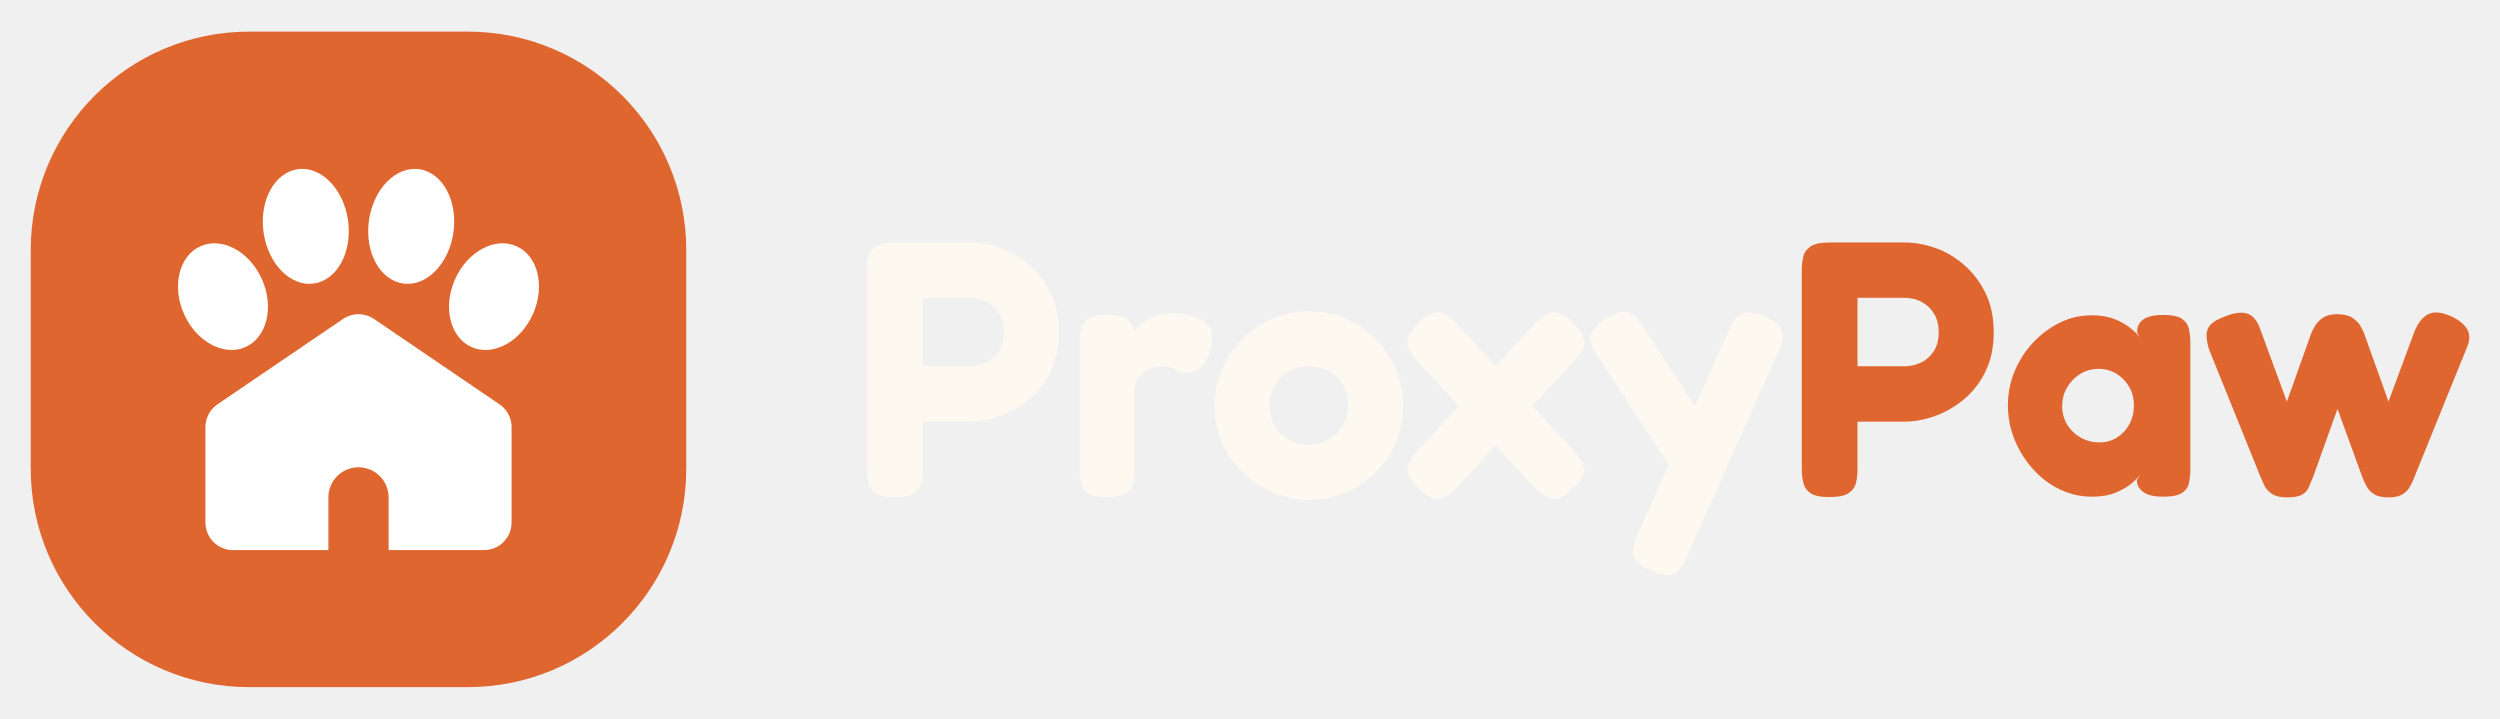
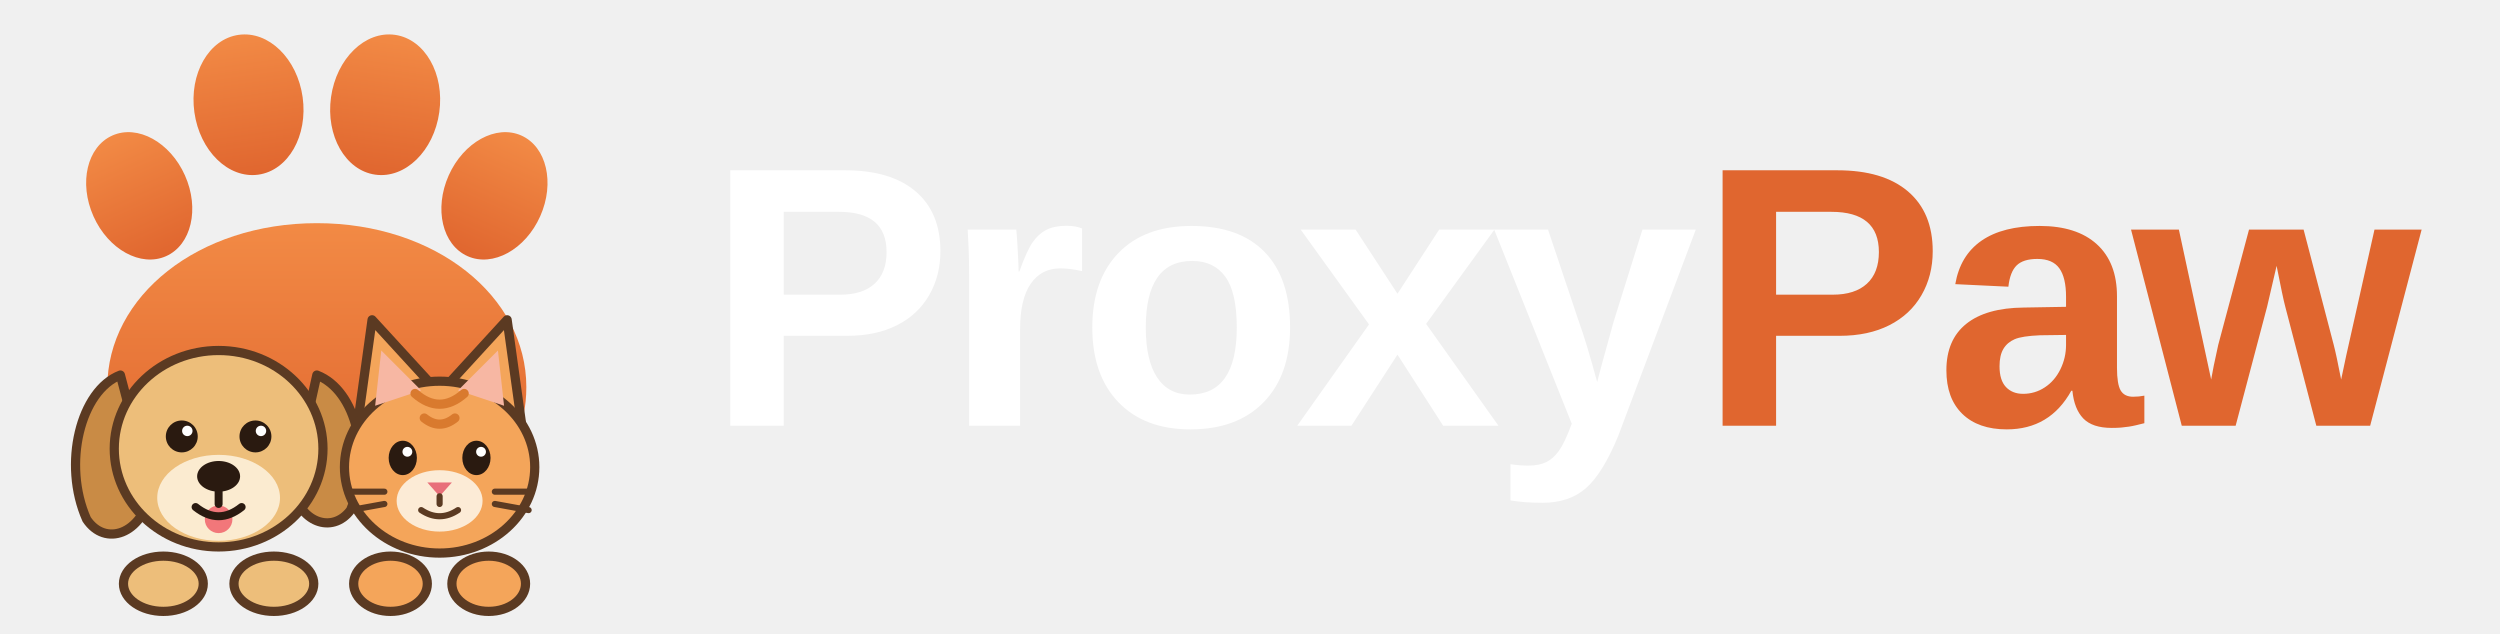
- <svg xmlns="http://www.w3.org/2000/svg" viewBox="-12 -12 976.295 280" width="480" height="138" role="img" aria-label="ProxyPaw">
+ <svg xmlns="http://www.w3.org/2000/svg" viewBox="0 0 1010 256" width="1010" height="256" role="img" aria-label="ProxyPaw">
  <defs>
-     <mask id="proxypaw-logo-dark-door" maskUnits="userSpaceOnUse" x="0" y="0" width="256" height="256">
-       <rect width="256" height="256" fill="#FFFFFF" />
-       <path d="M116 206V184a12 12 0 0 1 24 0V206Z" fill="#000000" />
-     </mask>
+     <linearGradient id="ppg" x1="0" y1="0" x2="0" y2="1">
+       <stop offset="0" stop-color="#f28a45" />
+       <stop offset="1" stop-color="#e0662f" />
+     </linearGradient>
  </defs>
-   <rect width="256" height="256" rx="85.33" fill="#E0662F" />
-   <g transform="translate(128 128) scale(0.98) translate(-128 -129)" fill="#FFFFFF">
-     <ellipse cx="74" cy="104" rx="17" ry="22" transform="rotate(-24 74 104)" />
-     <ellipse cx="107" cy="76" rx="17" ry="23" transform="rotate(-8 107 76)" />
-     <ellipse cx="149" cy="76" rx="17" ry="23" transform="rotate(8 149 76)" />
-     <ellipse cx="182" cy="104" rx="17" ry="22" transform="rotate(24 182 104)" />
-     <path d="M128 122L178 156V194H78V156Z" stroke="#FFFFFF" stroke-width="22" stroke-linejoin="round" mask="url(#proxypaw-logo-dark-door)" />
+   <g fill="url(#ppg)" transform="translate(128 0) scale(0.92) translate(-128 0)">
+     <ellipse cx="50" cy="86" rx="22" ry="29" transform="rotate(-24 50 86)" />
+     <ellipse cx="98" cy="46" rx="24" ry="31" transform="rotate(-8 98 46)" />
+     <ellipse cx="158" cy="46" rx="24" ry="31" transform="rotate(8 158 46)" />
+     <ellipse cx="206" cy="86" rx="22" ry="29" transform="rotate(24 206 86)" />
+     <path d="M128 98C180 98 220 130 220 170C220 204 194 218 166 214C152 212 140 207 128 207C116 207 104 212 90 214C62 218 36 204 36 170C36 130 76 98 128 98Z" />
  </g>
-   <path fill="#FDF9F0" d="M337.35 181.76Q332.09 181.76 329.88 180.2Q327.68 178.63 327.11 176.07Q326.54 173.51 326.54 170.81V93.16Q326.54 90.45 327.11 87.96Q327.68 85.48 329.96 83.91Q332.23 82.35 337.49 82.35H366.65Q372.62 82.35 378.67 84.48Q384.71 86.61 389.9 91.09Q395.09 95.57 398.29 102.12Q401.49 108.66 401.49 117.48Q401.49 126.15 398.29 132.69Q395.09 139.24 389.9 143.57Q384.71 147.91 378.6 150.12Q372.48 152.32 366.51 152.32H348.3V170.95Q348.3 173.65 347.73 176.14Q347.16 178.63 344.89 180.2Q342.61 181.76 337.35 181.76ZM348.3 130.7H366.65Q369.78 130.7 372.84 129.35Q375.89 128 377.96 125.01Q380.02 122.03 380.02 117.33Q380.02 113.35 378.31 110.36Q376.6 107.38 373.55 105.67Q370.49 103.96 366.51 103.96H348.3ZM420.27 181.76Q415 181.76 412.8 180.27Q410.6 178.77 410.1 176.21Q409.6 173.65 409.6 170.95V121.32Q409.6 118.47 410.17 116.05Q410.74 113.64 412.94 112.14Q415.15 110.65 420.41 110.65Q425.39 110.65 427.59 112Q429.8 113.35 430.36 115.13Q430.93 116.91 430.93 118.19L429.23 119.04Q429.51 118.47 430.72 116.98Q431.93 115.48 434.06 113.85Q436.2 112.21 439.25 111.08Q442.31 109.94 446.29 109.94Q447.86 109.94 449.78 110.15Q451.7 110.36 453.76 111Q455.82 111.64 457.53 112.71Q459.24 113.78 460.3 115.34Q461.37 116.91 461.37 119.18Q461.37 125.01 458.67 129.07Q455.96 133.12 451.84 133.12Q449.42 133.12 448.43 132.69Q447.43 132.27 446.79 131.84Q446.15 131.41 445.3 131.06Q444.44 130.7 442.17 130.7Q440.04 130.7 438.12 131.27Q436.2 131.84 434.56 133.05Q432.92 134.26 432 136.04Q431.08 137.81 431.08 139.95V171.24Q431.08 173.94 430.58 176.43Q430.08 178.92 427.8 180.34Q425.53 181.76 420.27 181.76ZM499.34 182.9Q492.66 182.9 486.04 180.27Q479.43 177.64 474.03 172.8Q468.62 167.96 465.49 161.21Q462.36 154.45 462.36 146.2Q462.36 138.52 465.21 131.91Q468.05 125.3 473.17 120.18Q478.29 115.06 484.91 112.14Q491.52 109.23 499.06 109.23Q509.3 109.23 517.62 114.13Q525.94 119.04 530.92 127.43Q535.89 135.82 535.89 146.06Q535.89 154.74 532.69 161.49Q529.49 168.25 524.16 173.08Q518.83 177.92 512.36 180.41Q505.88 182.9 499.34 182.9ZM499.06 161.42Q502.47 161.42 506.03 159.72Q509.58 158.01 512 154.6Q514.42 151.18 514.42 145.92Q514.42 141.37 512.43 137.96Q510.44 134.54 506.95 132.62Q503.47 130.7 498.92 130.7Q494.65 130.7 491.31 132.69Q487.96 134.68 485.9 138.17Q483.84 141.65 483.84 146.06Q483.84 151.18 486.19 154.67Q488.53 158.15 492.09 159.79Q495.64 161.42 499.06 161.42ZM602.17 113.64Q605.3 116.62 606.22 118.97Q607.15 121.32 606.15 123.66Q605.16 126.01 602.17 129.14L556.94 178.06Q554.24 180.91 551.96 181.97Q549.69 183.04 547.34 182.19Q545 181.33 542.01 178.49Q539.02 175.5 538.1 173.16Q537.17 170.81 538.24 168.46Q539.31 166.12 542.01 163.27L587.24 114.2Q591.64 109.8 594.7 109.58Q597.76 109.37 602.17 113.64ZM542.01 113.64Q545 110.79 547.34 109.94Q549.69 109.08 551.96 110.15Q554.24 111.22 556.94 114.2L602.17 163.27Q605.01 166.26 606.08 168.53Q607.15 170.81 606.29 173.16Q605.44 175.5 602.17 178.49Q599.18 181.33 596.91 182.19Q594.63 183.04 592.43 181.97Q590.22 180.91 587.24 178.06L542.01 129.14Q539.16 126.15 538.17 123.8Q537.17 121.46 538.1 119.04Q539.02 116.62 542.01 113.64ZM632.75 210.49Q626.92 207.93 625.99 204.8Q625.07 201.67 627.48 196.41L663.18 116.62Q665.6 111.08 668.52 110.01Q671.43 108.94 677.26 111.22Q682.95 113.92 683.88 116.91Q684.8 119.89 682.52 124.87L646.68 205.23Q644.27 210.77 641.42 211.91Q638.58 213.05 632.75 210.49ZM645.12 177.35 611.7 126.44Q608.57 121.74 609.21 118.61Q609.85 115.48 614.83 112.21Q620.37 108.8 623.43 109.58Q626.49 110.36 629.62 115.2L654.22 152.89Z" />
-   <path fill="#E0662F" d="M702.44 181.76Q697.17 181.76 694.97 180.2Q692.76 178.63 692.2 176.07Q691.63 173.51 691.63 170.81V93.16Q691.63 90.45 692.2 87.96Q692.76 85.48 695.04 83.91Q697.32 82.35 702.58 82.35H731.73Q737.71 82.35 743.75 84.48Q749.8 86.61 754.99 91.09Q760.18 95.57 763.38 102.12Q766.58 108.66 766.58 117.48Q766.58 126.15 763.38 132.69Q760.18 139.24 754.99 143.57Q749.8 147.91 743.68 150.12Q737.56 152.32 731.59 152.32H713.39V170.95Q713.39 173.65 712.82 176.14Q712.25 178.63 709.97 180.2Q707.7 181.76 702.44 181.76ZM713.39 130.7H731.73Q734.86 130.7 737.92 129.35Q740.98 128 743.04 125.01Q745.1 122.03 745.1 117.33Q745.1 113.35 743.4 110.36Q741.69 107.38 738.63 105.67Q735.57 103.96 731.59 103.96H713.39ZM832.71 181.62Q827.45 181.62 824.96 179.77Q822.47 177.92 822.47 175.22L823.89 172.8Q823.04 174.22 820.62 176.28Q818.2 178.35 814.36 179.98Q810.52 181.62 804.84 181.62Q798.29 181.62 792.39 178.77Q786.49 175.93 781.94 170.88Q777.39 165.83 774.76 159.43Q772.12 153.03 772.12 145.92Q772.12 138.95 774.76 132.62Q777.39 126.29 782.01 121.39Q786.63 116.48 792.46 113.64Q798.29 110.79 804.84 110.79Q810.1 110.79 813.8 112.28Q817.49 113.78 819.98 115.77Q822.47 117.76 823.75 119.61L822.61 117.62Q822.47 114.2 824.96 112.43Q827.45 110.65 832.85 110.65Q837.97 110.65 840.18 112.21Q842.38 113.78 842.88 116.34Q843.38 118.9 843.38 121.74V170.81Q843.38 173.51 842.88 176.07Q842.38 178.63 840.18 180.12Q837.97 181.62 832.71 181.62ZM807.96 160.43Q811.66 160.43 814.72 158.51Q817.78 156.59 819.56 153.32Q821.33 150.04 821.33 146.06Q821.33 141.94 819.48 138.74Q817.64 135.54 814.51 133.62Q811.38 131.7 807.68 131.7Q803.56 131.7 800.36 133.69Q797.16 135.68 795.24 138.95Q793.32 142.22 793.32 146.35Q793.32 150.19 795.24 153.39Q797.16 156.59 800.5 158.51Q803.84 160.43 807.96 160.43ZM881.07 181.9Q877.23 181.9 875.16 180.48Q873.1 179.06 872.18 177.07Q871.25 175.08 870.68 173.65L850.63 124.02Q849.64 120.6 849.71 118.26Q849.78 115.91 851.41 114.28Q853.05 112.64 856.6 111.36Q862.01 109.08 865.42 110.08Q868.84 111.08 870.54 115.91L881.07 144.5L890.45 118.19Q891.02 116.76 892.02 114.99Q893.01 113.21 895.08 111.79Q897.14 110.36 900.69 110.36Q904.53 110.36 906.67 111.79Q908.8 113.21 909.87 115.06Q910.93 116.91 911.36 118.19L920.75 144.5L930.7 117.62Q932.69 112.36 935.96 110.51Q939.24 108.66 944.64 110.93Q949.62 113.07 951.47 116.2Q953.32 119.32 951.04 124.16L930.99 173.65Q930.42 175.22 929.42 177.21Q928.43 179.2 926.44 180.55Q924.44 181.9 920.89 181.9Q917.19 181.9 915.2 180.69Q913.21 179.48 912.14 177.49Q911.08 175.5 910.36 173.51L900.84 147.34L891.45 173.51Q890.45 176.07 889.6 177.99Q888.75 179.91 886.83 180.91Q884.91 181.9 881.07 181.9Z" />
+   <g transform="translate(128 247) scale(1.24) translate(-128 -247)">
+     <g stroke="#5b3a22" stroke-width="3" stroke-linejoin="round">
+       <path d="M64 170C51 175 45 199 53 217C59 226 71 222 74 208Z" fill="#c98b45" />
+       <path d="M128 170C141 175 146 197 139 214C133 222 122 218 120 206Z" fill="#c98b45" />
+       <ellipse cx="96" cy="194" rx="34" ry="32" fill="#edbe7a" />
+       <ellipse cx="78" cy="238" rx="13" ry="9" fill="#edbe7a" />
+       <ellipse cx="114" cy="238" rx="13" ry="9" fill="#edbe7a" />
+     </g>
+     <ellipse cx="96" cy="210" rx="20" ry="14" fill="#fbebd0" />
+     <g fill="#2a1a10">
+       <circle cx="84" cy="190" r="5.2" />
+       <circle cx="108" cy="190" r="5.2" />
+       <ellipse cx="96" cy="203" rx="7" ry="5" />
+     </g>
+     <g fill="#fff">
+       <circle cx="85.8" cy="188.2" r="1.7" />
+       <circle cx="109.8" cy="188.2" r="1.7" />
+     </g>
+     <ellipse cx="96" cy="217" rx="4.5" ry="4.5" fill="#f2777a" />
+     <path d="M96 208v4M88.5 213q7.5 6 15 0" fill="none" stroke="#2a1a10" stroke-width="2.6" stroke-linecap="round" />
+     <g stroke="#5b3a22" stroke-width="3" stroke-linejoin="round">
+       <path d="M141 188L146 152L168 176Z" fill="#f4a55a" />
+       <path d="M195 188L190 152L168 176Z" fill="#f4a55a" />
+       <ellipse cx="168" cy="200" rx="31" ry="28" fill="#f4a55a" />
+       <ellipse cx="152" cy="238" rx="12" ry="9" fill="#f4a55a" />
+       <ellipse cx="184" cy="238" rx="12" ry="9" fill="#f4a55a" />
+     </g>
+     <path d="M147 180L149 162L162 175Z" fill="#f7b7a3" />
+     <path d="M189 180L187 162L174 175Z" fill="#f7b7a3" />
+     <path d="M160 176q8 7 16 0M163 184q5 4 10 0" fill="none" stroke="#d97a2e" stroke-width="3" stroke-linecap="round" />
+     <ellipse cx="168" cy="211" rx="14" ry="10" fill="#fcebd6" />
+     <g fill="#2a1a10">
+       <ellipse cx="156" cy="197" rx="4.6" ry="5.6" />
+       <ellipse cx="180" cy="197" rx="4.6" ry="5.6" />
+     </g>
+     <g fill="#fff">
+       <circle cx="157.5" cy="195" r="1.6" />
+       <circle cx="181.5" cy="195" r="1.6" />
+     </g>
+     <path d="M164 205h8l-4 4.5Z" fill="#e86f7a" />
+     <path d="M168 209.5v2.5M162 214q6 4 12 0M138 208h12M139 214l11-2M198 208h-12M197 214l-11-2" fill="none" stroke="#5b3a22" stroke-width="2" stroke-linecap="round" />
+   </g>
+   <text x="285" y="172" font-family="'Plus Jakarta Sans', 'Helvetica Neue', Arial, sans-serif" font-weight="800" font-size="150" letter-spacing="-4" fill="#ffffff">Proxy<tspan fill="#e0662f">Paw</tspan>
+   </text>
</svg>
